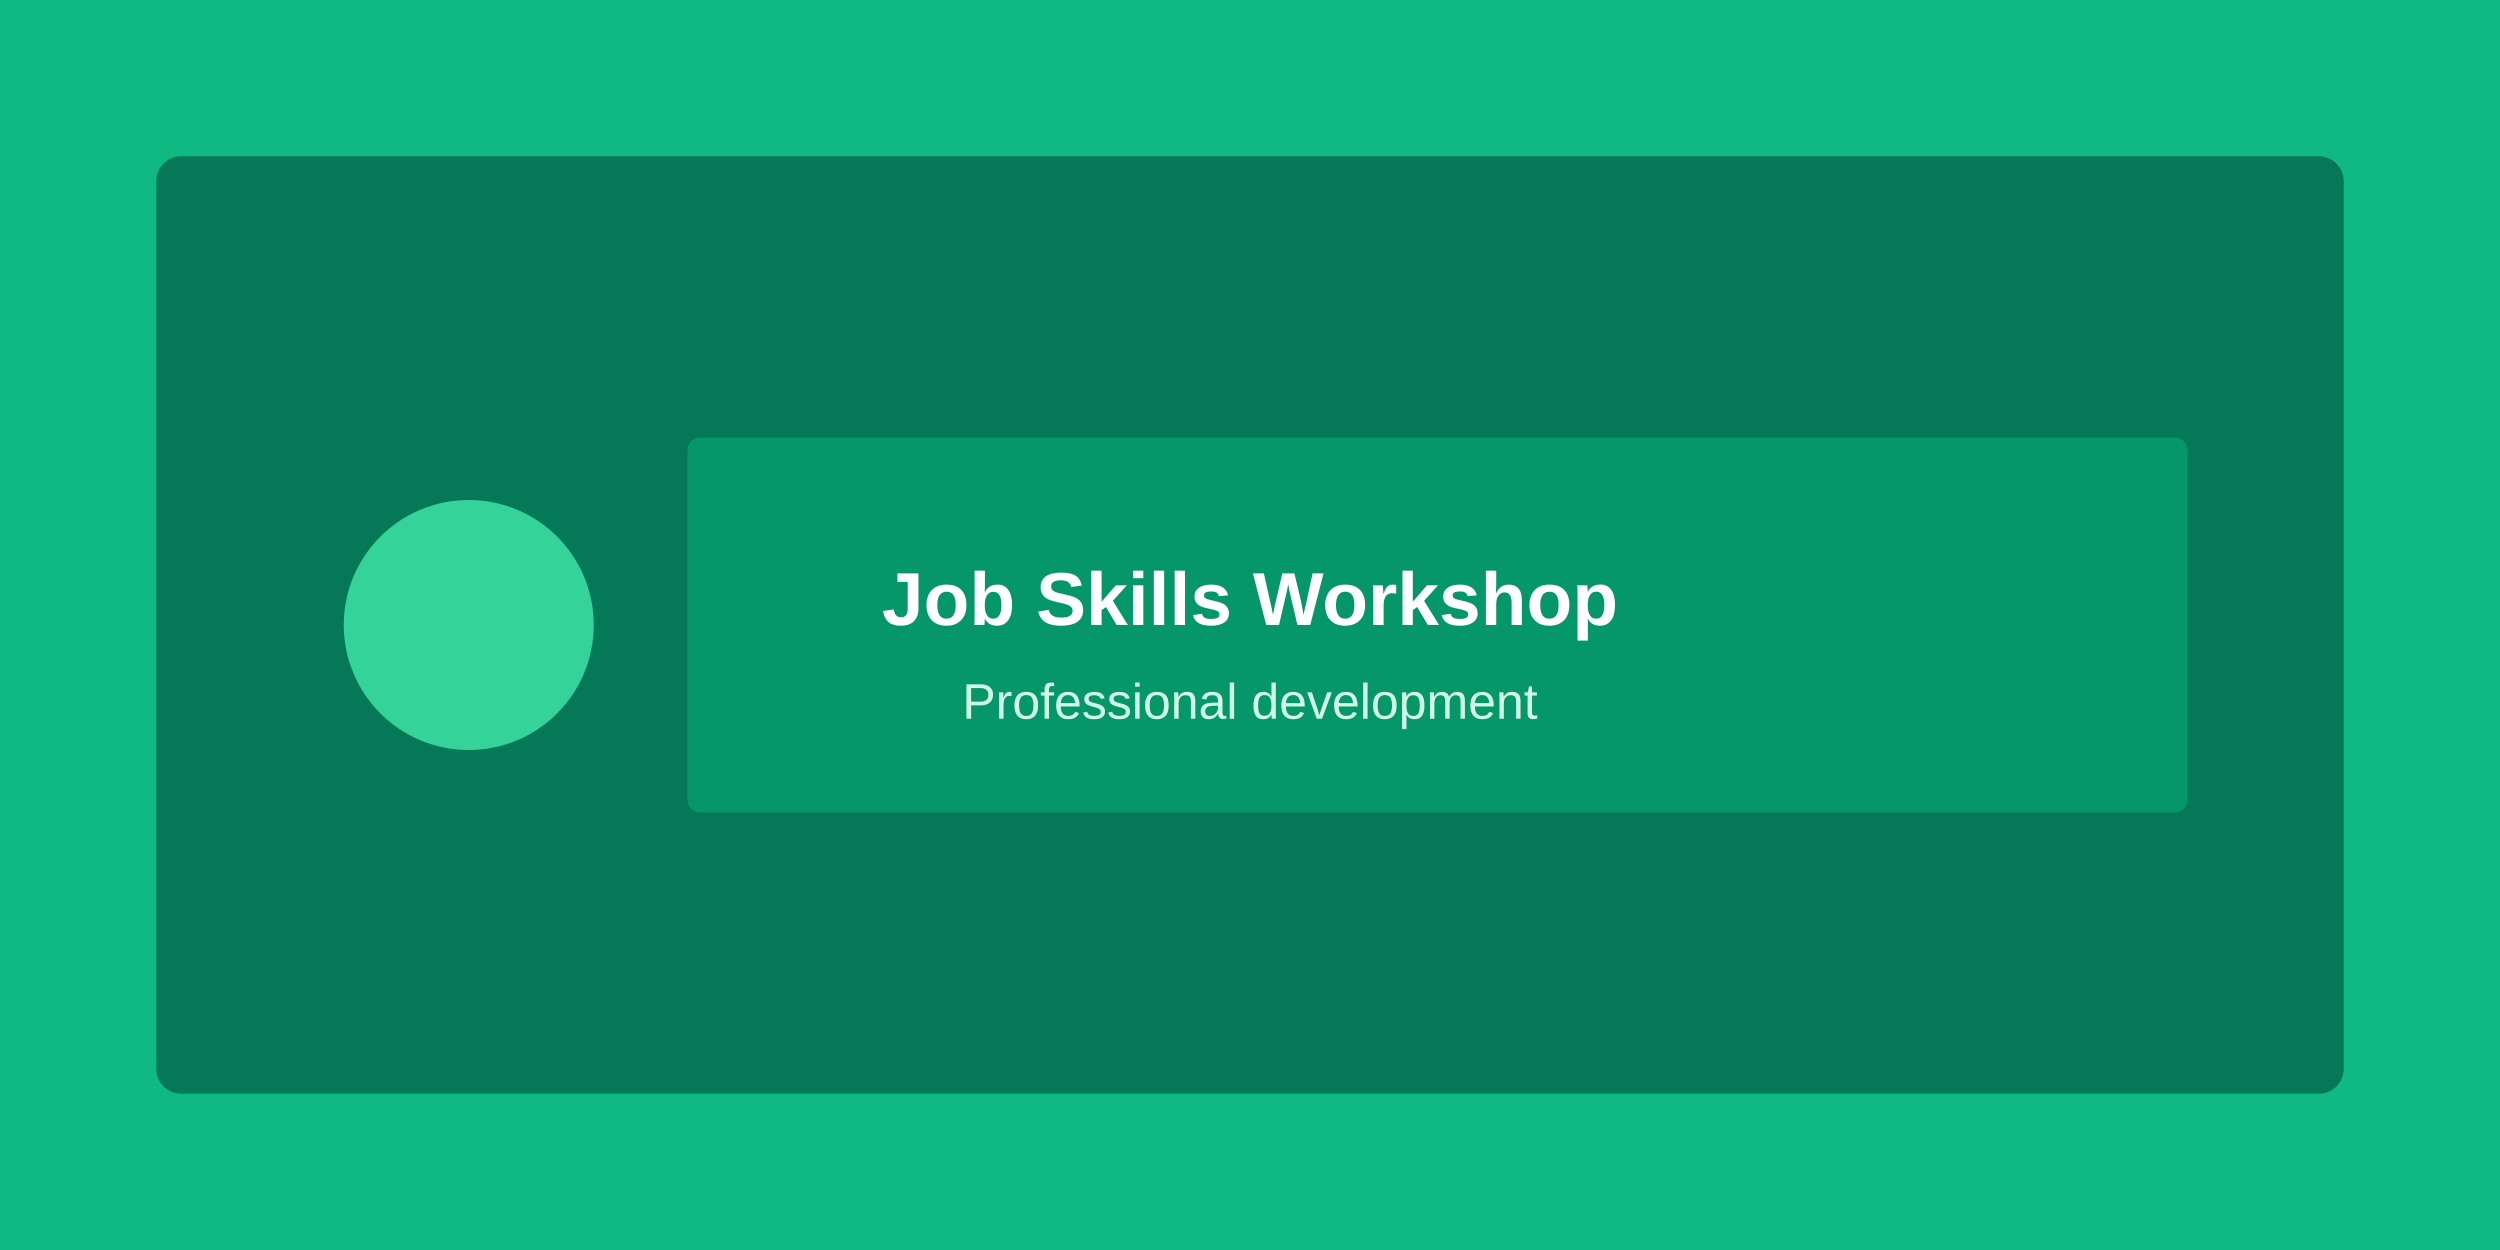
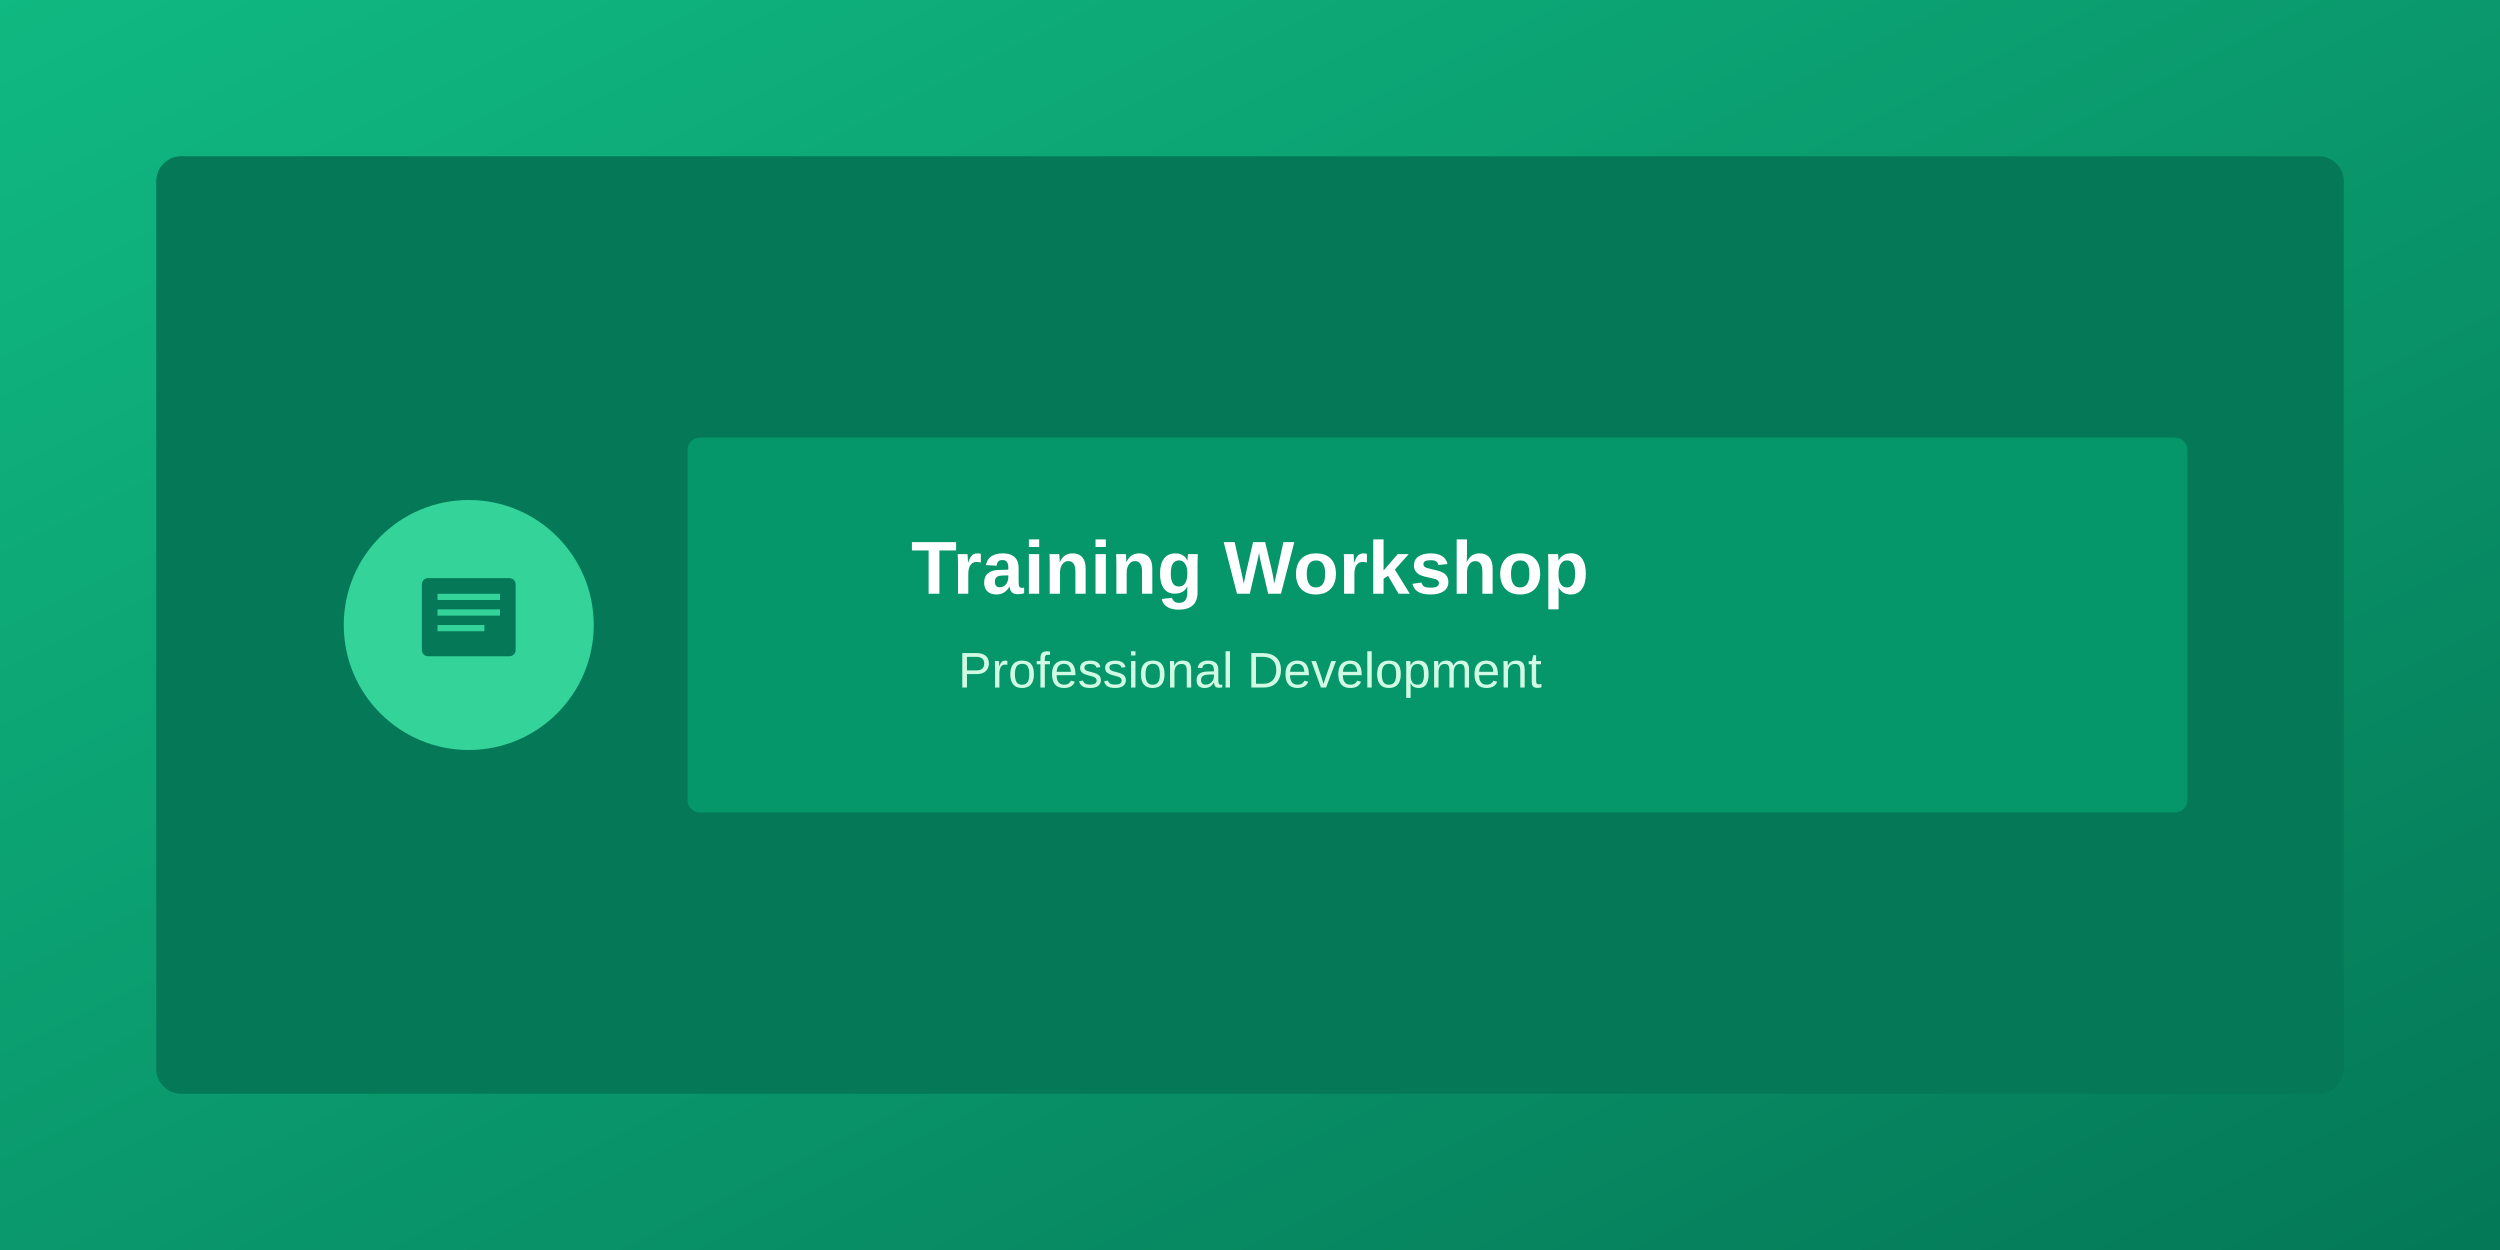
<svg xmlns="http://www.w3.org/2000/svg" width="800" height="400" viewBox="0 0 800 400">
-   <rect width="800" height="400" fill="#10B981" />
+   <defs>
+     <linearGradient id="workshopGrad" x1="0%" y1="0%" x2="100%" y2="100%">
+       <stop offset="0%" style="stop-color:#10B981;stop-opacity:1" />
+       <stop offset="100%" style="stop-color:#047857;stop-opacity:1" />
+     </linearGradient>
+   </defs>
+   <rect width="800" height="400" fill="url(#workshopGrad)" />
  <rect x="50" y="50" width="700" height="300" fill="#047857" rx="8" />
  <circle cx="150" cy="200" r="40" fill="#34D399" />
+   <rect x="135" y="185" width="30" height="25" fill="#047857" rx="2" />
+   <rect x="140" y="190" width="20" height="2" fill="#34D399" />
+   <rect x="140" y="195" width="20" height="2" fill="#34D399" />
+   <rect x="140" y="200" width="15" height="2" fill="#34D399" />
  <rect x="220" y="140" width="480" height="120" fill="#059669" rx="4" />
-   <text x="400" y="200" text-anchor="middle" fill="white" font-family="Arial, sans-serif" font-size="24" font-weight="bold">Job Skills Workshop</text>
-   <text x="400" y="230" text-anchor="middle" fill="#D1FAE5" font-family="Arial, sans-serif" font-size="16">Professional development</text>
+   <text x="400" y="190" text-anchor="middle" fill="white" font-family="Arial, sans-serif" font-size="24" font-weight="bold">Training Workshop</text>
+   <text x="400" y="220" text-anchor="middle" fill="#D1FAE5" font-family="Arial, sans-serif" font-size="16">Professional Development</text>
</svg>
